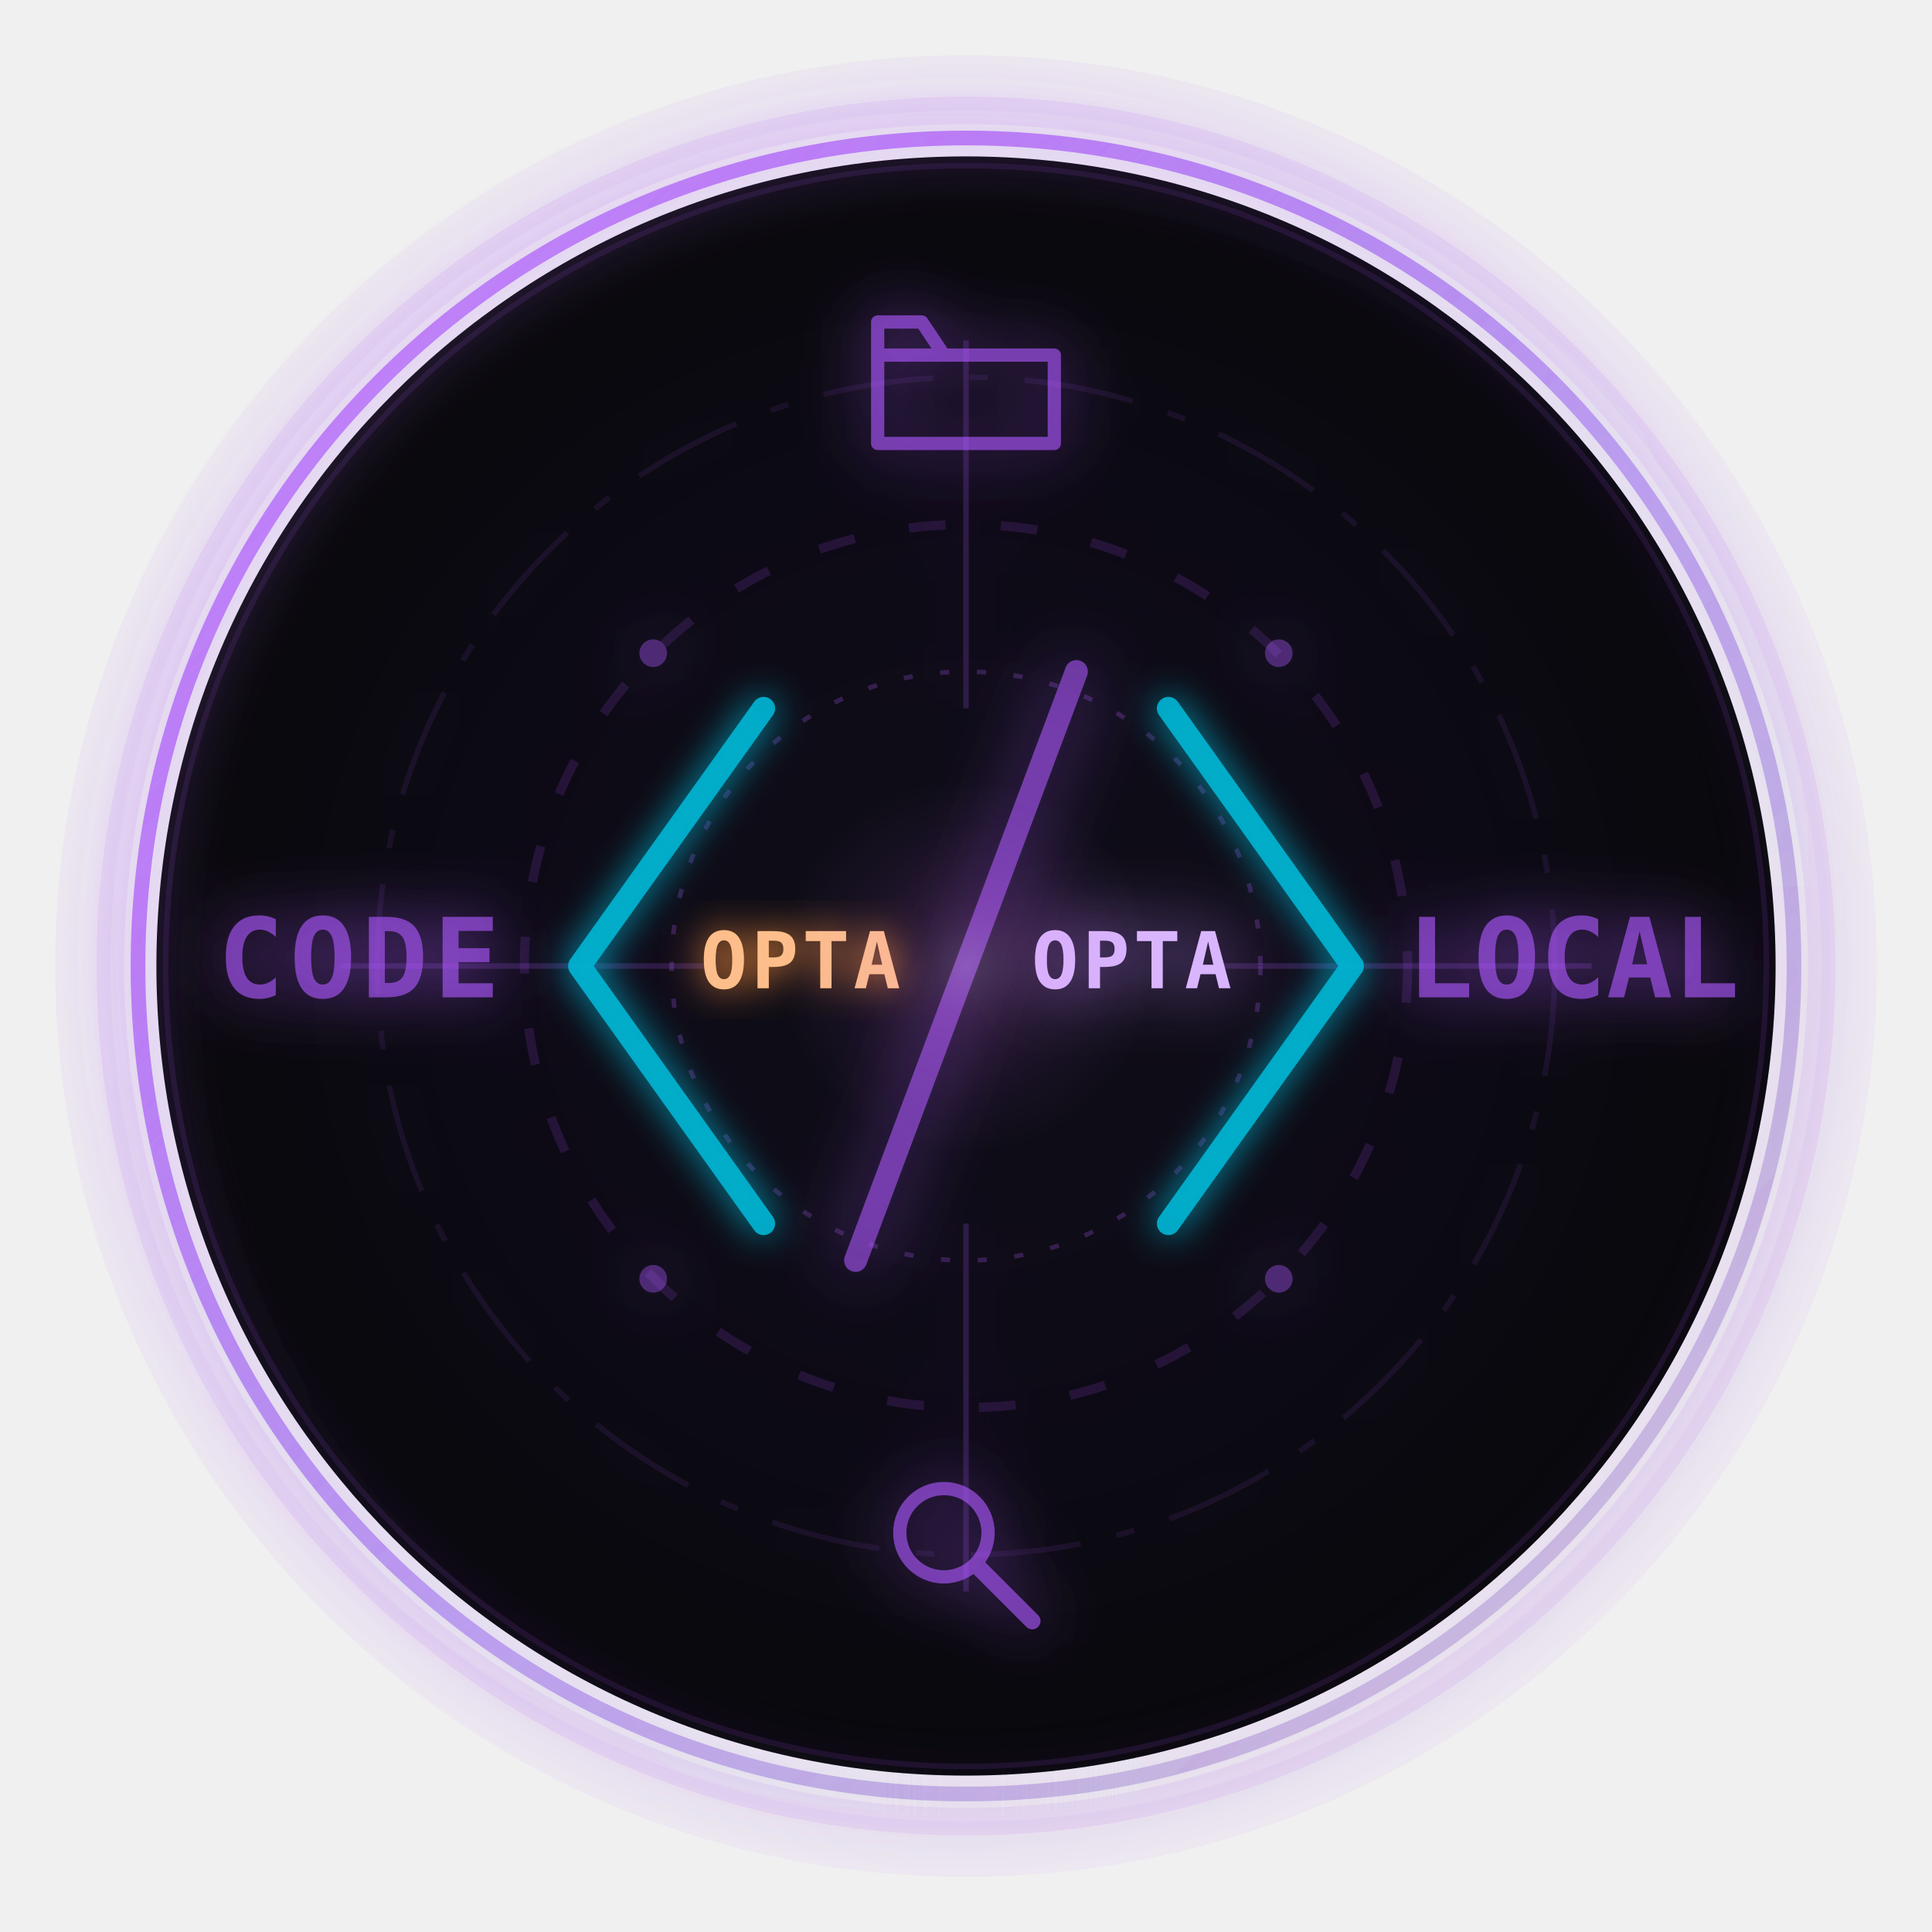
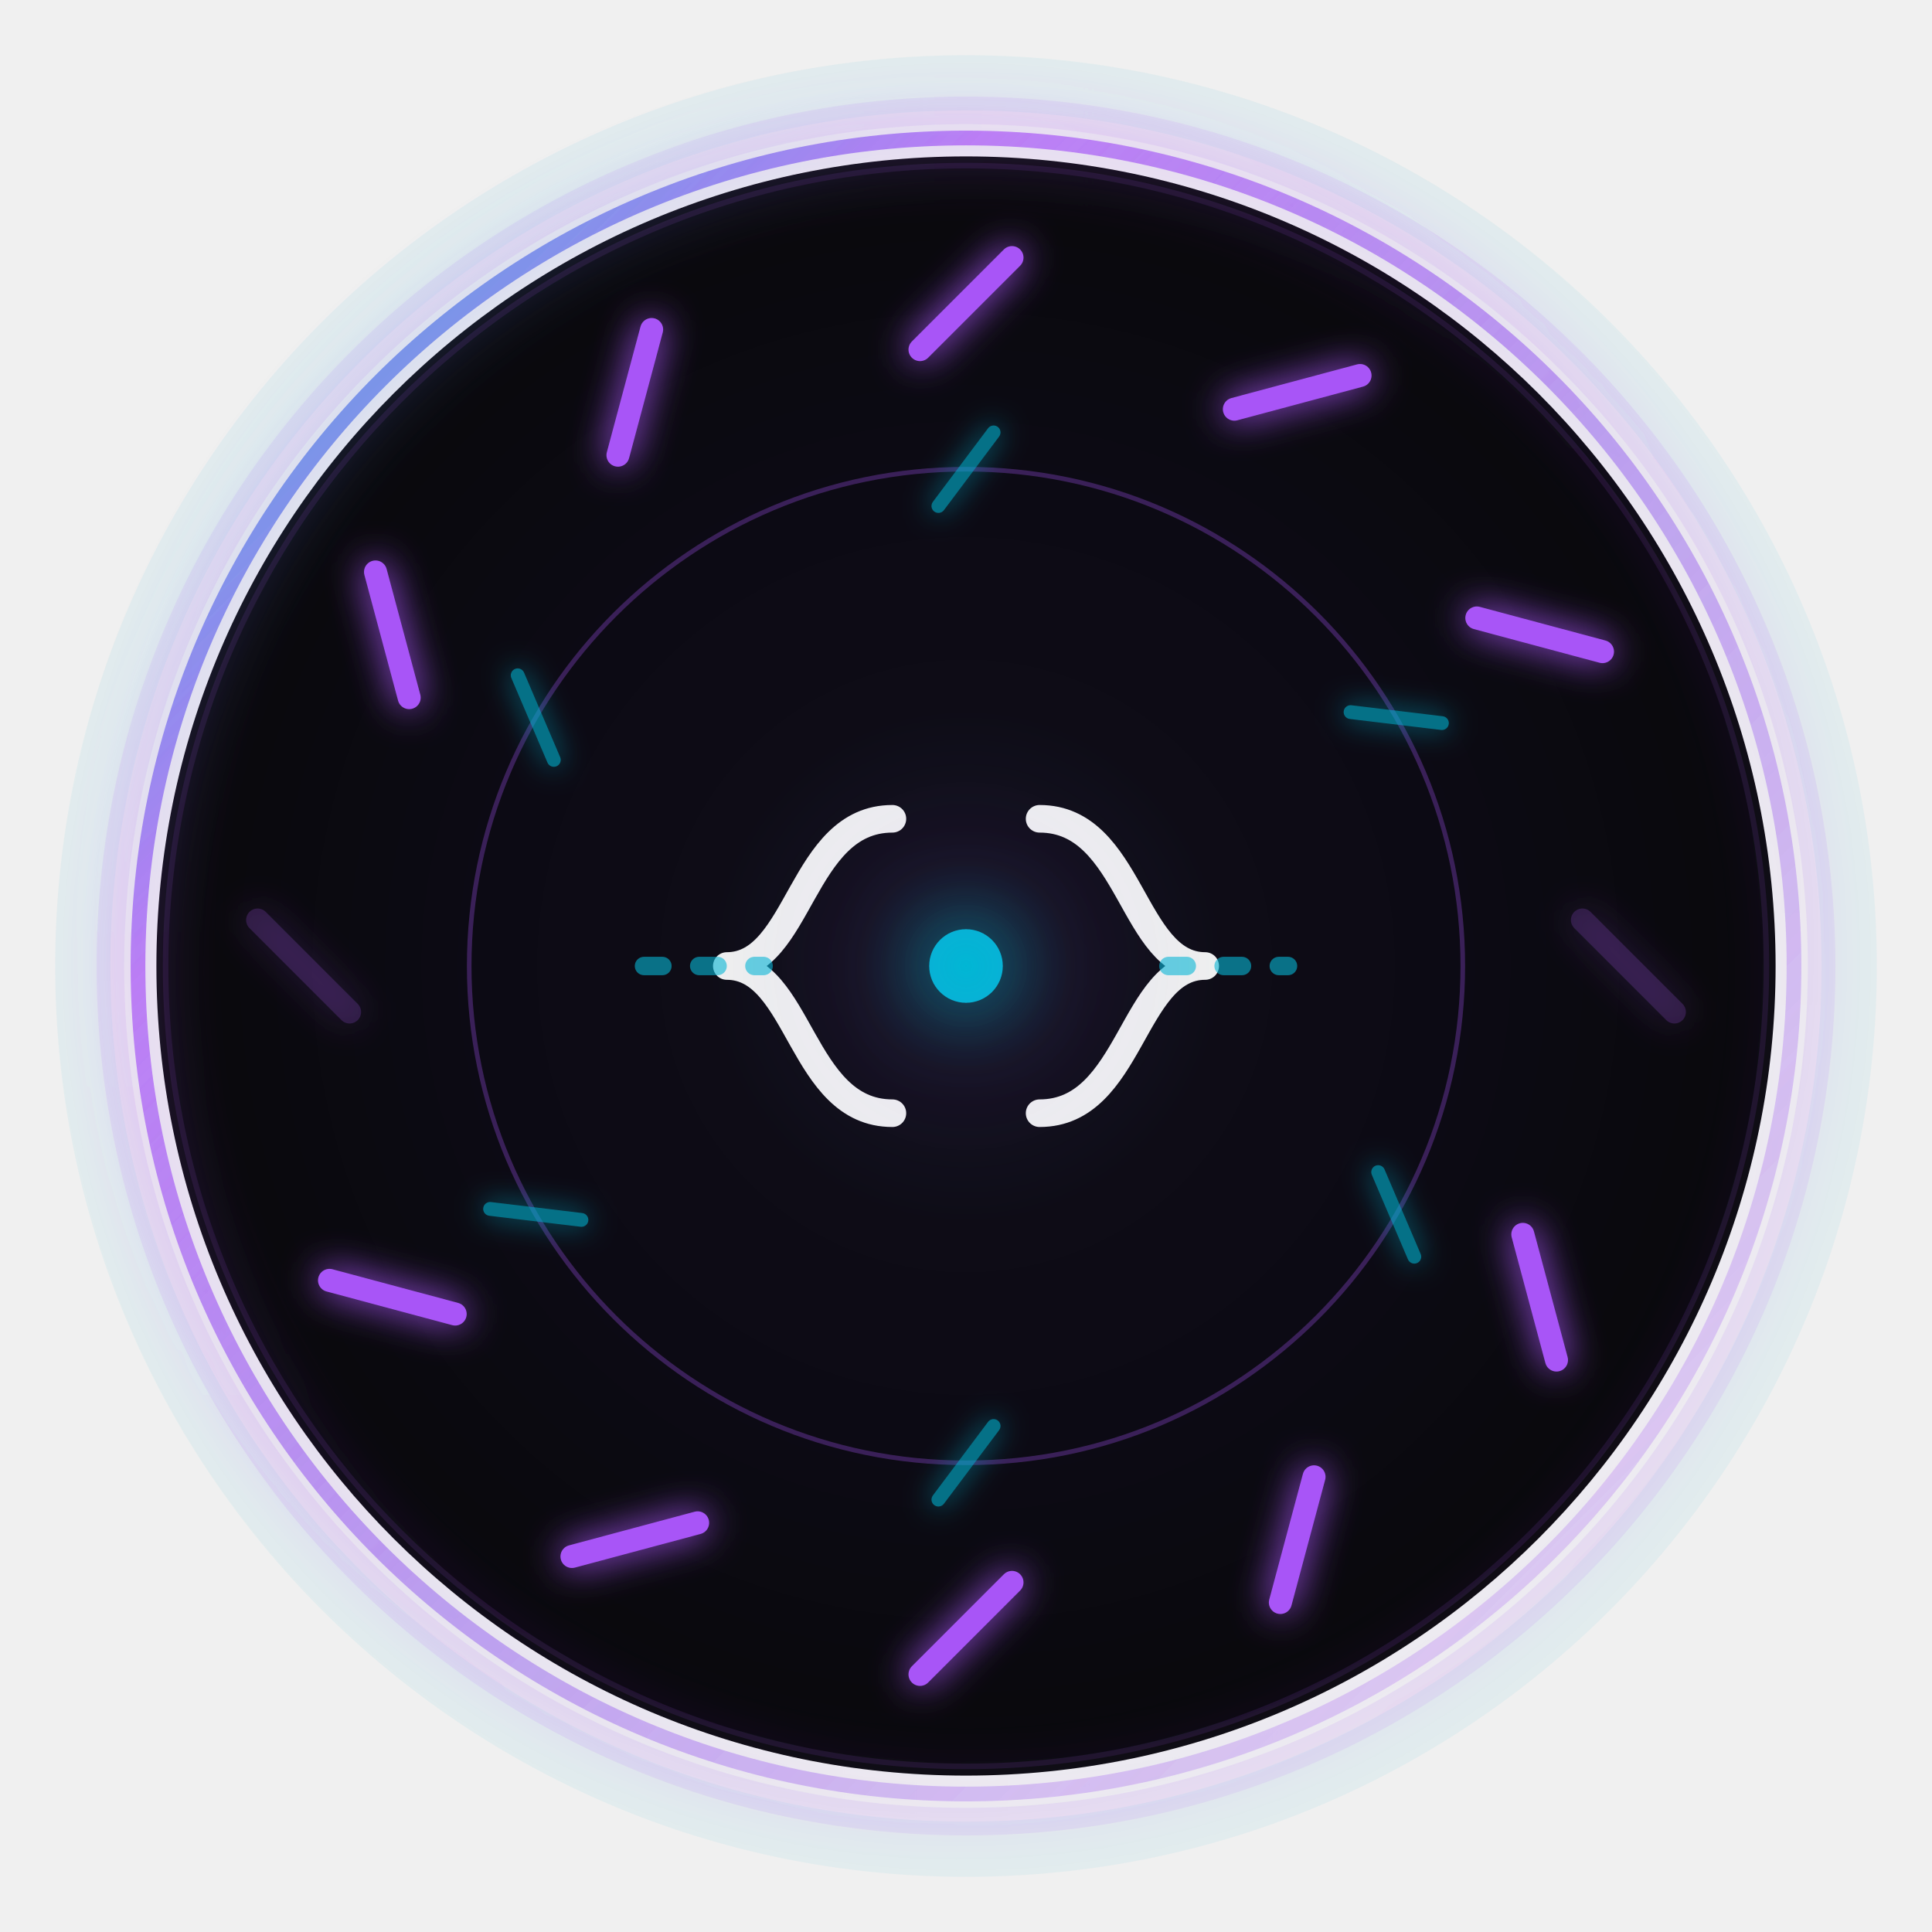
<svg xmlns="http://www.w3.org/2000/svg" width="210" height="210" viewBox="0 0 210 210" fill="none">
  <defs>
    <filter id="ringGlow" x="-30%" y="-30%" width="160%" height="160%">
      <feGaussianBlur stdDeviation="3.5" result="blur" />
      <feComposite in="SourceGraphic" in2="blur" operator="over" />
    </filter>
-     <filter id="starBloom" x="-200%" y="-200%" width="500%" height="500%">
-       <feGaussianBlur stdDeviation="4" result="blur" />
+     <filter id="cyanBloom" x="-200%" y="-200%" width="500%" height="500%">
+       <feGaussianBlur stdDeviation="5" result="blur" />
+       <feComposite in="SourceGraphic" in2="blur" operator="over" />
+     </filter>
+     <filter id="violetGlow" x="-50%" y="-50%" width="200%" height="200%">
+       <feGaussianBlur stdDeviation="2" result="blur" />
      <feComposite in="SourceGraphic" in2="blur" operator="over" />
    </filter>
    <filter id="cyanGlow" x="-50%" y="-50%" width="200%" height="200%">
-       <feGaussianBlur stdDeviation="2" result="blur" />
-       <feComposite in="SourceGraphic" in2="blur" operator="over" />
-     </filter>
-     <filter id="orangeGlow" x="-50%" y="-50%" width="200%" height="200%">
-       <feGaussianBlur stdDeviation="2" result="blur" />
+       <feGaussianBlur stdDeviation="1.5" result="blur" />
      <feComposite in="SourceGraphic" in2="blur" operator="over" />
    </filter>
    <radialGradient id="voidFill" cx="50%" cy="50%" r="50%">
      <stop offset="0%" stop-color="#100e18" />
      <stop offset="60%" stop-color="#0c0a14" />
      <stop offset="100%" stop-color="#09090b" />
    </radialGradient>
    <linearGradient id="ringHighlight" x1="0%" y1="0%" x2="100%" y2="100%">
-       <stop offset="0%" stop-color="#c084fc" stop-opacity="0.9" />
+       <stop offset="0%" stop-color="#06b6d4" stop-opacity="0.9" />
      <stop offset="25%" stop-color="#a855f7" stop-opacity="0.7" />
      <stop offset="55%" stop-color="#7c3aed" stop-opacity="0.4" />
-       <stop offset="100%" stop-color="#4c1d95" stop-opacity="0.15" />
+       <stop offset="100%" stop-color="#a855f7" stop-opacity="0.15" />
    </linearGradient>
    <radialGradient id="centreBloom" cx="50%" cy="50%" r="50%">
-       <stop offset="0%" stop-color="#f5d0fe" stop-opacity="1" />
-       <stop offset="30%" stop-color="#e879f9" stop-opacity="0.6" />
-       <stop offset="100%" stop-color="#a855f7" stop-opacity="0" />
-     </radialGradient>
-     <radialGradient id="outerGlow" cx="50%" cy="50%" r="50%">
-       <stop offset="70%" stop-color="#a855f7" stop-opacity="0" />
-       <stop offset="85%" stop-color="#a855f7" stop-opacity="0.06" />
-       <stop offset="100%" stop-color="#a855f7" stop-opacity="0" />
+       <stop offset="0%" stop-color="#06b6d4" stop-opacity="0.7" />
+       <stop offset="40%" stop-color="#a855f7" stop-opacity="0.3" />
+       <stop offset="100%" stop-color="#3b82f6" stop-opacity="0" />
    </radialGradient>
  </defs>
-   <circle cx="105" cy="105" r="100" fill="url(#outerGlow)" />
  <circle cx="105" cy="105" r="88" fill="url(#voidFill)" />
-   <circle cx="105" cy="105" r="96" stroke="#a855f7" stroke-width="6" stroke-opacity="0.06" fill="none" />
+   <circle cx="105" cy="105" r="96" stroke="#06b6d4" stroke-width="6" stroke-opacity="0.06" fill="none" />
  <circle cx="105" cy="105" r="93" stroke="#a855f7" stroke-width="3" stroke-opacity="0.10" fill="none" />
  <circle cx="105" cy="105" r="90" stroke="url(#ringHighlight)" stroke-width="1.6" fill="none" filter="url(#ringGlow)" />
  <circle cx="105" cy="105" r="87" stroke="#a855f7" stroke-width="0.6" stroke-opacity="0.12" fill="none" />
+   <circle cx="105" cy="105" r="54" stroke="#a855f7" stroke-width="0.5" stroke-opacity="0.3" fill="none" />
+   <g transform="translate(105, 105)" stroke="#06b6d4" stroke-width="1.5" stroke-linecap="round" opacity="0.6" filter="url(#cyanGlow)">
+     <line x1="-3" y1="-50" x2="3" y2="-58" transform="rotate(0)" />
+     <line x1="-3" y1="-50" x2="3" y2="-58" transform="rotate(60)" />
+     <line x1="-3" y1="-50" x2="3" y2="-58" transform="rotate(120)" />
+     <line x1="-3" y1="-50" x2="3" y2="-58" transform="rotate(180)" />
+     <line x1="-3" y1="-50" x2="3" y2="-58" transform="rotate(240)" />
+     <line x1="-3" y1="-50" x2="3" y2="-58" transform="rotate(300)" />
+   </g>
+   <g transform="translate(105, 105)" stroke="#a855f7" stroke-width="2.5" stroke-linecap="round" filter="url(#violetGlow)">
+     <line x1="-5" y1="-67" x2="5" y2="-77" transform="rotate(0)" />
+     <line x1="-5" y1="-67" x2="5" y2="-77" transform="rotate(30)" />
+     <line x1="-5" y1="-67" x2="5" y2="-77" transform="rotate(60)" />
+     <line x1="-5" y1="-67" x2="5" y2="-77" transform="rotate(90)" opacity="0.2" />
+     <line x1="-5" y1="-67" x2="5" y2="-77" transform="rotate(120)" />
+     <line x1="-5" y1="-67" x2="5" y2="-77" transform="rotate(150)" />
+     <line x1="-5" y1="-67" x2="5" y2="-77" transform="rotate(180)" />
+     <line x1="-5" y1="-67" x2="5" y2="-77" transform="rotate(210)" />
+     <line x1="-5" y1="-67" x2="5" y2="-77" transform="rotate(240)" />
+     <line x1="-5" y1="-67" x2="5" y2="-77" transform="rotate(270)" opacity="0.2" />
+     <line x1="-5" y1="-67" x2="5" y2="-77" transform="rotate(300)" />
+     <line x1="-5" y1="-67" x2="5" y2="-77" transform="rotate(330)" />
+   </g>
  <g transform="translate(105, 105)">
-     <g filter="url(#ringGlow)">
-       <circle cx="0" cy="0" r="32" stroke="#a855f7" stroke-width="0.5" stroke-opacity="0.25" fill="none" stroke-dasharray="1 3" />
-       <circle cx="0" cy="0" r="48" stroke="#a855f7" stroke-width="1.0" stroke-opacity="0.15" fill="none" stroke-dasharray="4 6" />
-       <circle cx="0" cy="0" r="64" stroke="#a855f7" stroke-width="0.6" stroke-opacity="0.10" fill="none" stroke-dasharray="12 4 2 4" />
-       <line x1="-68" y1="0" x2="-28" y2="0" stroke="#a855f7" stroke-width="0.6" stroke-opacity="0.2" />
-       <line x1="68" y1="0" x2="28" y2="0" stroke="#a855f7" stroke-width="0.6" stroke-opacity="0.2" />
-       <line x1="0" y1="-68" x2="0" y2="-28" stroke="#a855f7" stroke-width="0.6" stroke-opacity="0.2" />
-       <line x1="0" y1="68" x2="0" y2="28" stroke="#a855f7" stroke-width="0.6" stroke-opacity="0.2" />
-       <circle cx="-34" cy="-34" r="1.5" fill="#a855f7" fill-opacity="0.4" />
-       <circle cx="34" cy="-34" r="1.5" fill="#a855f7" fill-opacity="0.4" />
-       <circle cx="-34" cy="34" r="1.5" fill="#a855f7" fill-opacity="0.4" />
-       <circle cx="34" cy="34" r="1.5" fill="#a855f7" fill-opacity="0.4" />
-       <g stroke="#a855f7" stroke-linecap="round" stroke-linejoin="round" fill="none" opacity="0.65">
-         <g transform="translate(0, -64) scale(1.2)">
-           <path d="M-8,-5 L-4,-5 L-2,-2 L8,-2 L8,6 L-8,6 Z" stroke-width="1.2" />
-           <line x1="-8" y1="-2" x2="-2" y2="-2" stroke-width="1.2" />
-         </g>
-         <g transform="translate(0, 64) scale(1.2)">
-           <circle cx="-2" cy="-2" r="4" stroke-width="1.2" />
-           <line x1="1" y1="1" x2="6" y2="6" stroke-width="1.5" />
-         </g>
-         <g transform="translate(-66, 0)">
-           <text x="0" y="0" font-family="'JetBrains Mono', monospace" font-size="12" font-weight="600" fill="#a855f7" stroke="none" text-anchor="middle" dominant-baseline="middle" letter-spacing="0.05em">CODE</text>
-         </g>
-         <g transform="translate(66, 0)">
-           <text x="0" y="0" font-family="'JetBrains Mono', monospace" font-size="12" font-weight="600" fill="#a855f7" stroke="none" text-anchor="middle" dominant-baseline="middle" letter-spacing="0">LOCAL</text>
-         </g>
-       </g>
-     </g>
-     <path d="M-22,-28 L-42,0 L-22,28" fill="none" stroke="#06b6d4" stroke-width="2.5" stroke-linecap="round" stroke-linejoin="round" filter="url(#cyanGlow)" stroke-opacity="0.9" />
-     <path d="M22,-28 L42,0 L22,28" fill="none" stroke="#06b6d4" stroke-width="2.5" stroke-linecap="round" stroke-linejoin="round" filter="url(#cyanGlow)" stroke-opacity="0.9" />
-     <line x1="12" y1="-32" x2="-12" y2="32" stroke="#a855f7" stroke-width="2.5" stroke-linecap="round" filter="url(#starBloom)" stroke-opacity="0.6" />
-     <g transform="translate(-18, 0)">
-       <text x="0" y="0" font-family="'JetBrains Mono', monospace" font-size="8.5" font-weight="600" fill="#fb923c" stroke="none" text-anchor="middle" dominant-baseline="middle" letter-spacing="0.05em" filter="url(#orangeGlow)">OPTA</text>
-       <text x="0" y="0" font-family="'JetBrains Mono', monospace" font-size="8.5" font-weight="600" fill="#fff" stroke="none" text-anchor="middle" dominant-baseline="middle" letter-spacing="0.05em" opacity="0.4">OPTA</text>
-     </g>
-     <g transform="translate(18, 0)">
-       <text x="0" y="0" font-family="'JetBrains Mono', monospace" font-size="8.5" font-weight="600" fill="#c084fc" stroke="none" text-anchor="middle" dominant-baseline="middle" letter-spacing="0.05em" filter="url(#starBloom)">OPTA</text>
-       <text x="0" y="0" font-family="'JetBrains Mono', monospace" font-size="8.5" font-weight="600" fill="#fff" stroke="none" text-anchor="middle" dominant-baseline="middle" letter-spacing="0.05em" opacity="0.4">OPTA</text>
-     </g>
+     <path d="M -8 -16 C -18 -16 -18 0 -26 0 C -18 0 -18 16 -8 16" fill="none" stroke="#fafafa" stroke-width="3" stroke-linecap="round" stroke-linejoin="round" opacity="0.95" />
+     <path d="M 8 -16 C 18 -16 18 0 26 0 C 18 0 18 16 8 16" fill="none" stroke="#fafafa" stroke-width="3" stroke-linecap="round" stroke-linejoin="round" opacity="0.95" />
+     <circle cx="0" cy="0" r="4" fill="#06b6d4" filter="url(#cyanBloom)" />
+     <line x1="-35" y1="0" x2="-22" y2="0" stroke="#06b6d4" stroke-width="2" stroke-linecap="round" stroke-dasharray="2 4" opacity="0.6" />
+     <line x1="22" y1="0" x2="35" y2="0" stroke="#06b6d4" stroke-width="2" stroke-linecap="round" stroke-dasharray="2 4" opacity="0.6" />
  </g>
-   <circle cx="105" cy="105" r="20" fill="url(#centreBloom)" fill-opacity="0.18" />
+   <circle cx="105" cy="105" r="28" fill="url(#centreBloom)" fill-opacity="0.2" />
</svg>
